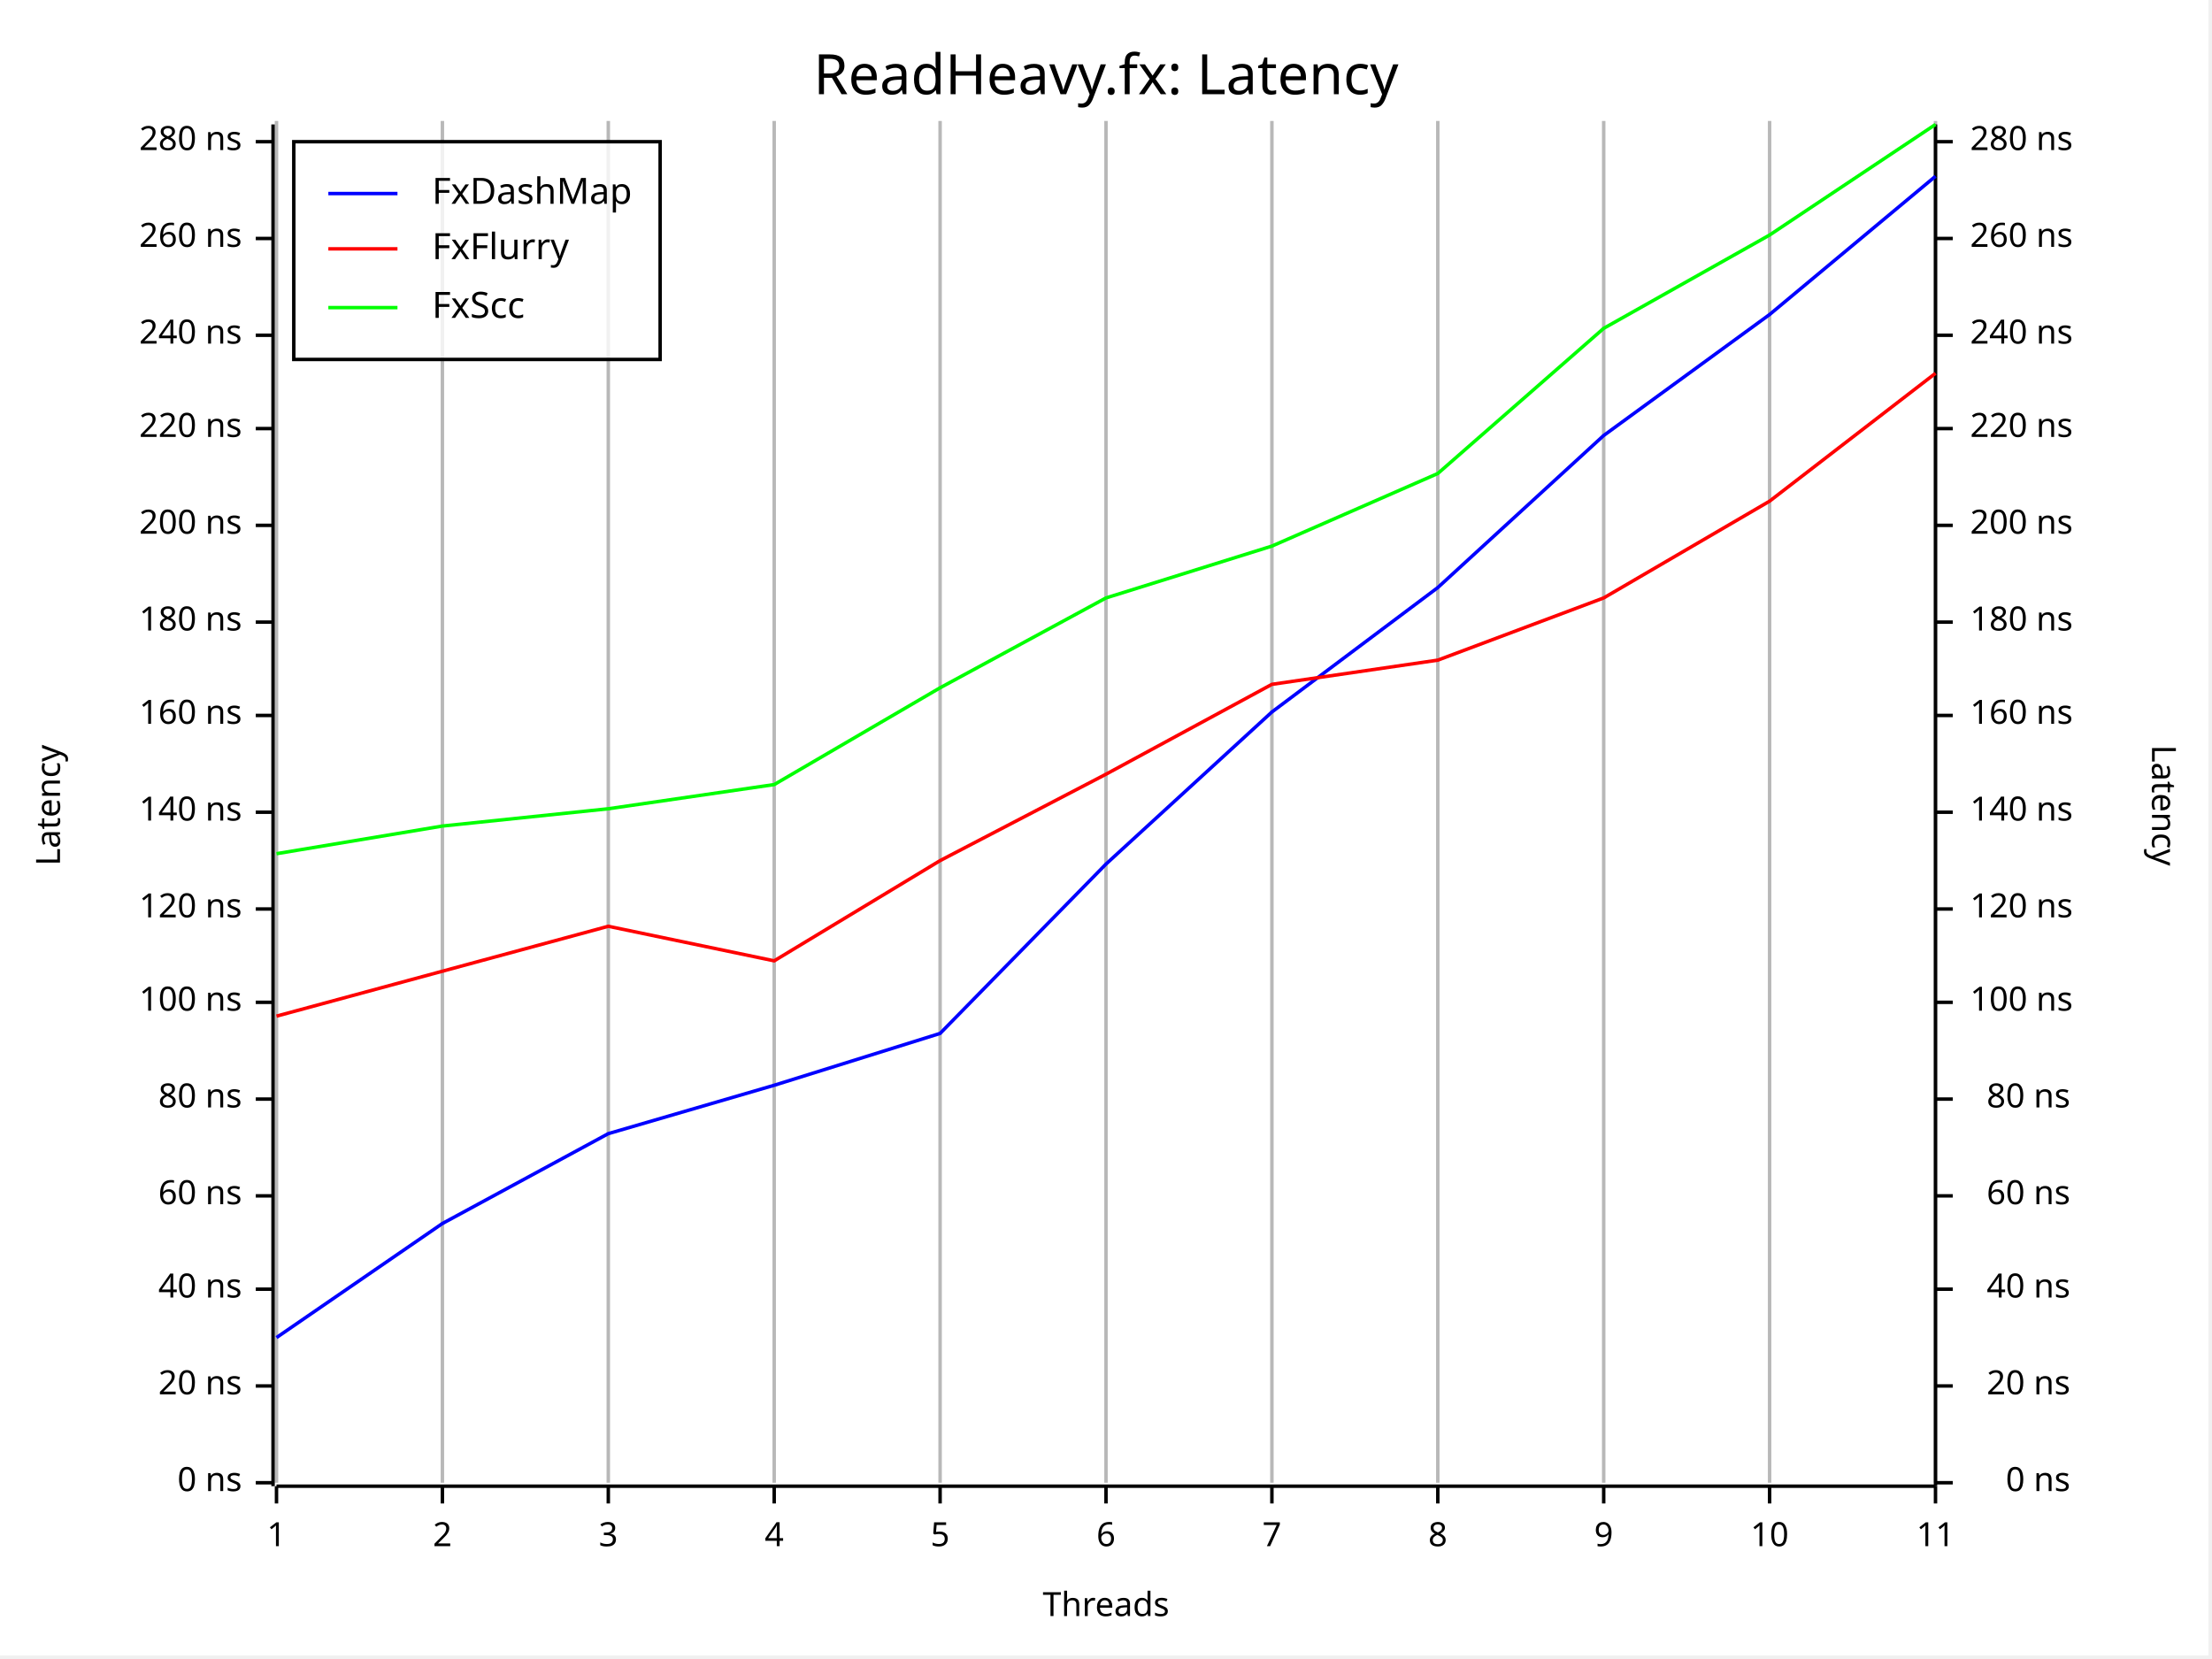
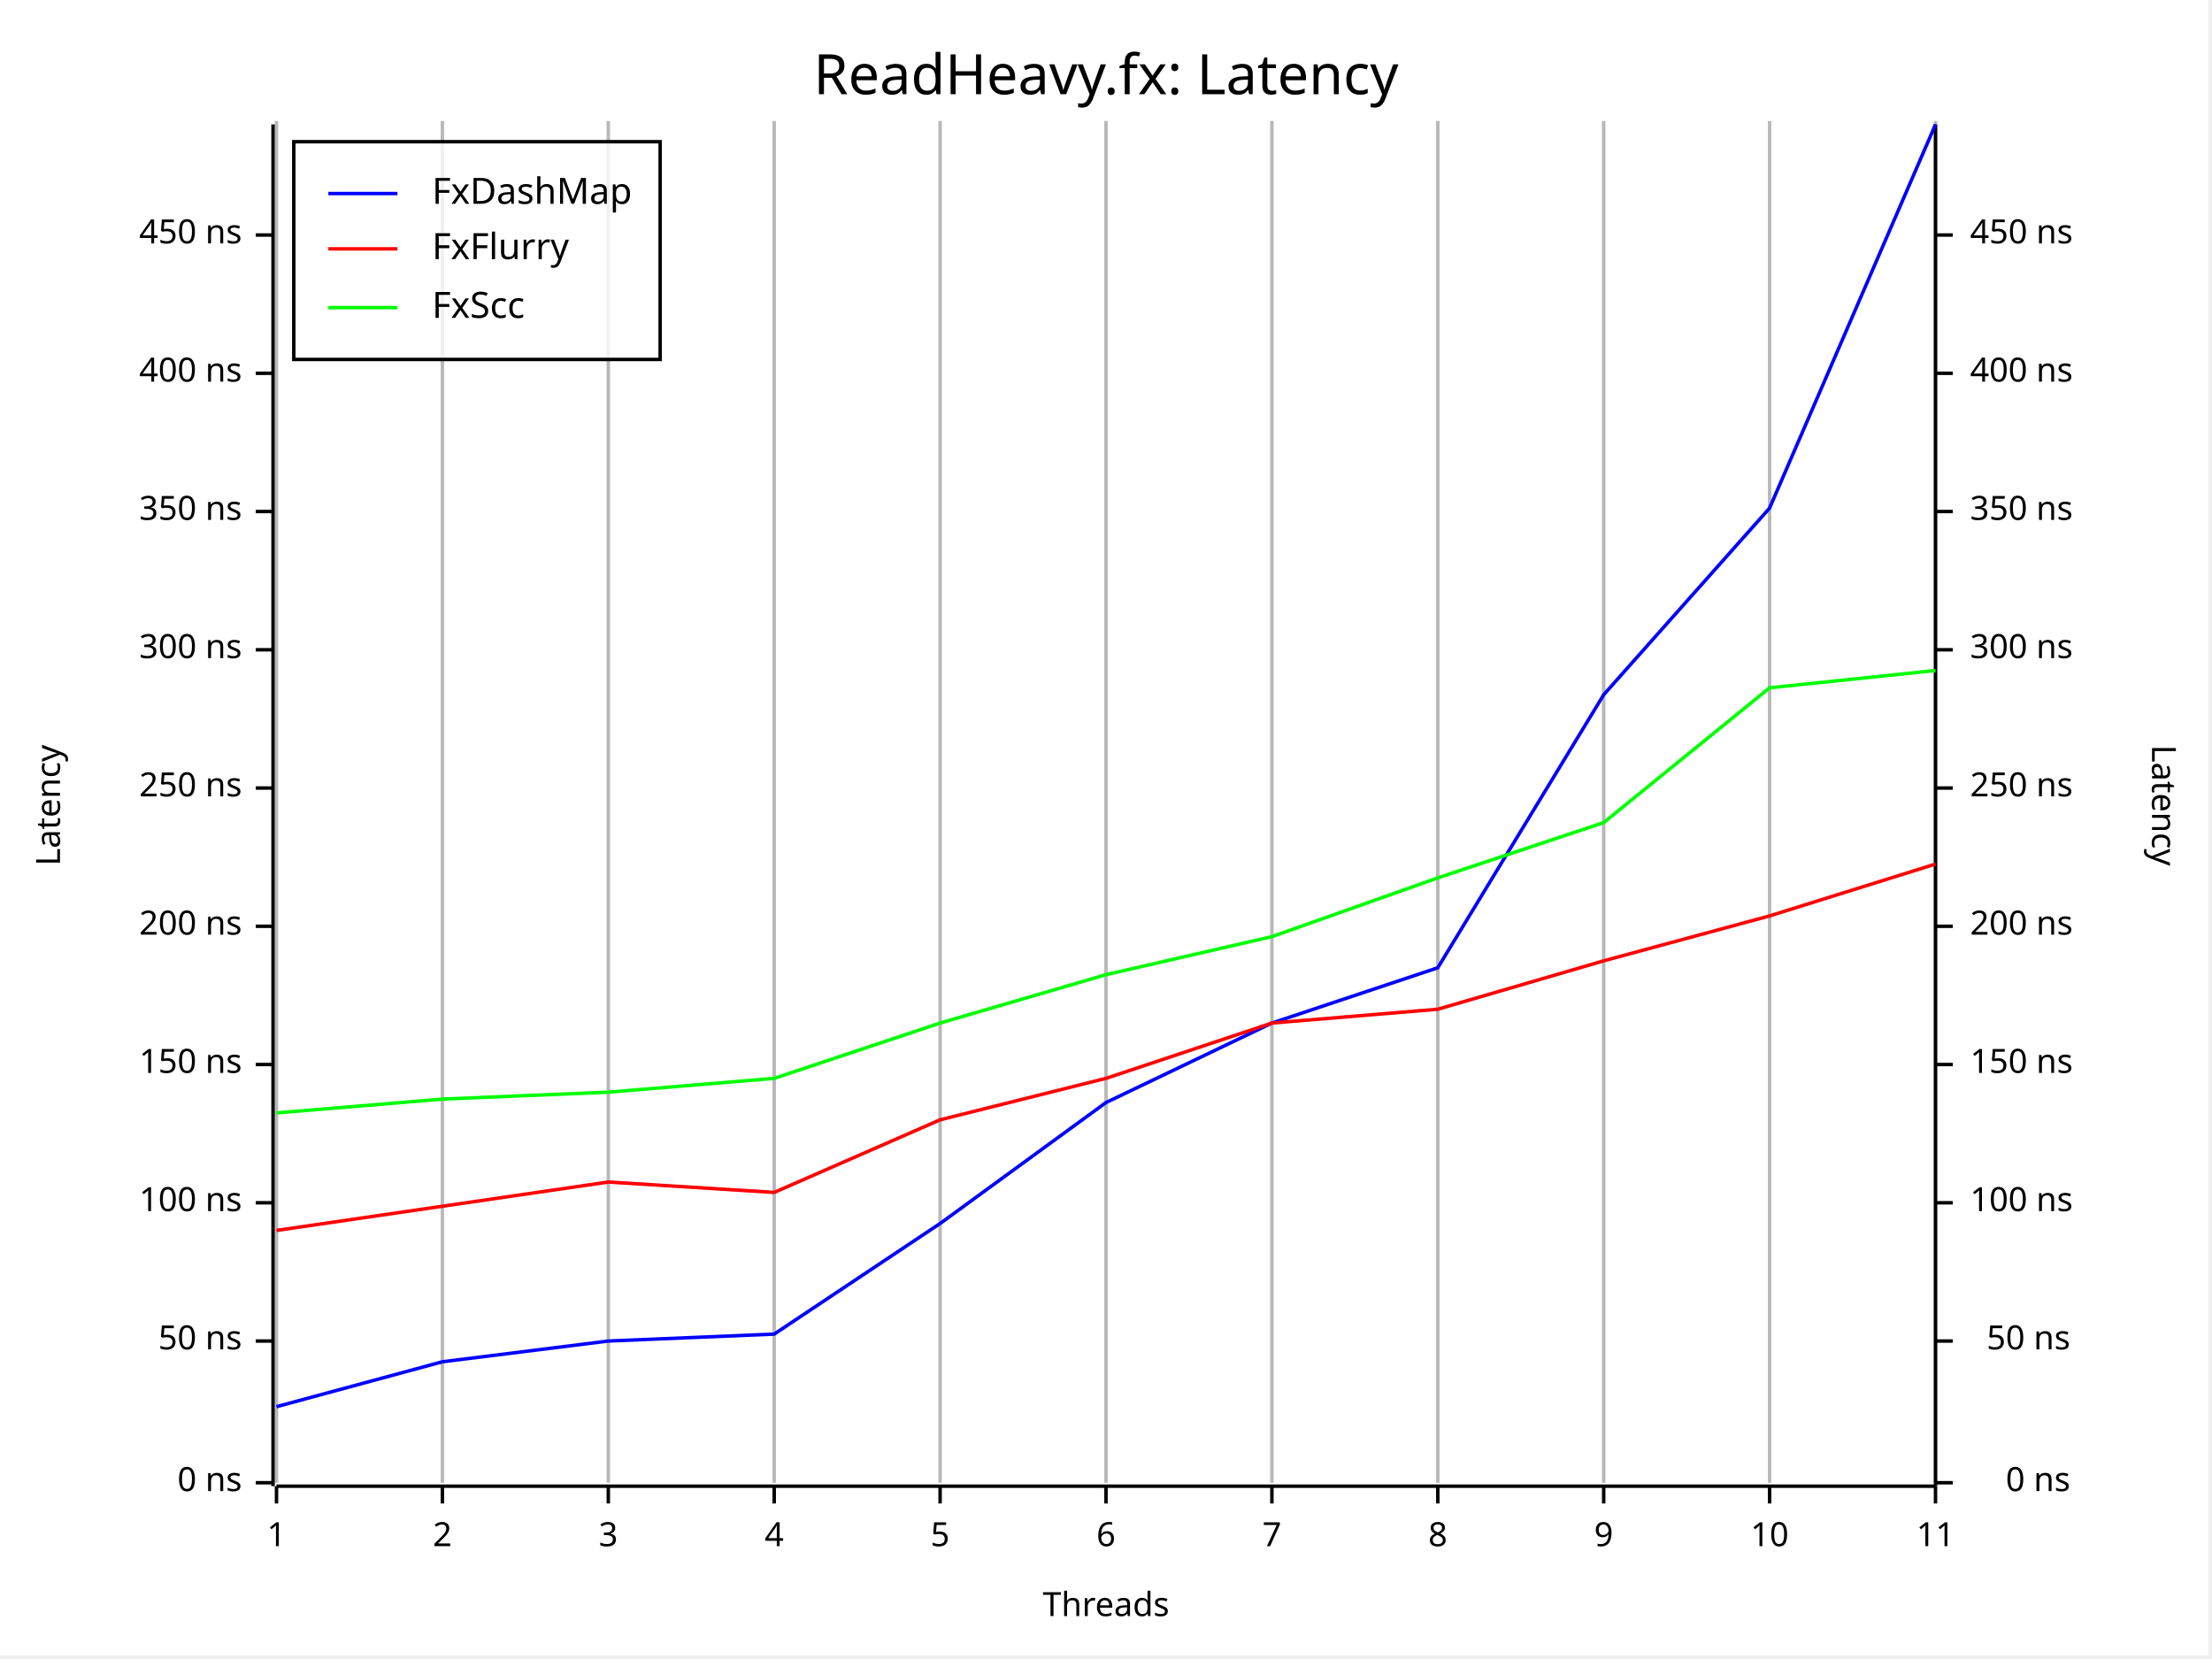
<svg xmlns="http://www.w3.org/2000/svg" width="640" height="480" viewBox="0 0 640 480">
  <rect x="0" y="0" width="639" height="479" opacity="1" fill="#FFFFFF" stroke="none" />
  <text x="320" y="15" dy="0.76em" text-anchor="middle" font-family="Fira Code" font-size="16.129" opacity="1" fill="#000000">
ReadHeavy.fx: Latency
</text>
  <line opacity="0.1" stroke="#000000" stroke-width="1" x1="80" y1="429" x2="80" y2="35" />
  <line opacity="0.1" stroke="#000000" stroke-width="1" x1="128" y1="429" x2="128" y2="35" />
  <line opacity="0.1" stroke="#000000" stroke-width="1" x1="176" y1="429" x2="176" y2="35" />
  <line opacity="0.1" stroke="#000000" stroke-width="1" x1="224" y1="429" x2="224" y2="35" />
  <line opacity="0.1" stroke="#000000" stroke-width="1" x1="272" y1="429" x2="272" y2="35" />
  <line opacity="0.1" stroke="#000000" stroke-width="1" x1="320" y1="429" x2="320" y2="35" />
  <line opacity="0.1" stroke="#000000" stroke-width="1" x1="368" y1="429" x2="368" y2="35" />
  <line opacity="0.1" stroke="#000000" stroke-width="1" x1="416" y1="429" x2="416" y2="35" />
  <line opacity="0.1" stroke="#000000" stroke-width="1" x1="464" y1="429" x2="464" y2="35" />
  <line opacity="0.1" stroke="#000000" stroke-width="1" x1="512" y1="429" x2="512" y2="35" />
  <line opacity="0.1" stroke="#000000" stroke-width="1" x1="560" y1="429" x2="560" y2="35" />
  <text x="10" y="233" dy="0.76em" text-anchor="middle" font-family="sans-serif" font-size="9.677" opacity="1" fill="#000000" transform="rotate(270, 10, 233)">
Latency
</text>
  <text x="320" y="470" dy="-0.5ex" text-anchor="middle" font-family="sans-serif" font-size="9.677" opacity="1" fill="#000000">
Threads
</text>
  <text x="630" y="233" dy="0.76em" text-anchor="middle" font-family="sans-serif" font-size="9.677" opacity="1" fill="#000000" transform="rotate(90, 630, 233)">
Latency
</text>
  <line opacity="0.2" stroke="#000000" stroke-width="1" x1="80" y1="429" x2="80" y2="35" />
  <line opacity="0.2" stroke="#000000" stroke-width="1" x1="128" y1="429" x2="128" y2="35" />
  <line opacity="0.2" stroke="#000000" stroke-width="1" x1="176" y1="429" x2="176" y2="35" />
  <line opacity="0.2" stroke="#000000" stroke-width="1" x1="224" y1="429" x2="224" y2="35" />
  <line opacity="0.2" stroke="#000000" stroke-width="1" x1="272" y1="429" x2="272" y2="35" />
  <line opacity="0.2" stroke="#000000" stroke-width="1" x1="320" y1="429" x2="320" y2="35" />
  <line opacity="0.2" stroke="#000000" stroke-width="1" x1="368" y1="429" x2="368" y2="35" />
  <line opacity="0.2" stroke="#000000" stroke-width="1" x1="416" y1="429" x2="416" y2="35" />
  <line opacity="0.2" stroke="#000000" stroke-width="1" x1="464" y1="429" x2="464" y2="35" />
  <line opacity="0.2" stroke="#000000" stroke-width="1" x1="512" y1="429" x2="512" y2="35" />
  <line opacity="0.2" stroke="#000000" stroke-width="1" x1="560" y1="429" x2="560" y2="35" />
  <polyline fill="none" opacity="1" stroke="#000000" stroke-width="1" points="79,36 79,430 " />
  <text x="70" y="429" dy="0.5ex" text-anchor="end" font-family="sans-serif" font-size="9.677" opacity="1" fill="#000000">
0 ns
</text>
  <polyline fill="none" opacity="1" stroke="#000000" stroke-width="1" points="74,429 79,429 " />
-   <text x="70" y="401" dy="0.5ex" text-anchor="end" font-family="sans-serif" font-size="9.677" opacity="1" fill="#000000">
- 20 ns
+   <text x="70" y="388" dy="0.5ex" text-anchor="end" font-family="sans-serif" font-size="9.677" opacity="1" fill="#000000">
+ 50 ns
</text>
-   <polyline fill="none" opacity="1" stroke="#000000" stroke-width="1" points="74,401 79,401 " />
-   <text x="70" y="373" dy="0.5ex" text-anchor="end" font-family="sans-serif" font-size="9.677" opacity="1" fill="#000000">
- 40 ns
- </text>
-   <polyline fill="none" opacity="1" stroke="#000000" stroke-width="1" points="74,373 79,373 " />
-   <text x="70" y="346" dy="0.5ex" text-anchor="end" font-family="sans-serif" font-size="9.677" opacity="1" fill="#000000">
- 60 ns
- </text>
-   <polyline fill="none" opacity="1" stroke="#000000" stroke-width="1" points="74,346 79,346 " />
-   <text x="70" y="318" dy="0.5ex" text-anchor="end" font-family="sans-serif" font-size="9.677" opacity="1" fill="#000000">
- 80 ns
- </text>
-   <polyline fill="none" opacity="1" stroke="#000000" stroke-width="1" points="74,318 79,318 " />
-   <text x="70" y="290" dy="0.5ex" text-anchor="end" font-family="sans-serif" font-size="9.677" opacity="1" fill="#000000">
+   <polyline fill="none" opacity="1" stroke="#000000" stroke-width="1" points="74,388 79,388 " />
+   <text x="70" y="348" dy="0.5ex" text-anchor="end" font-family="sans-serif" font-size="9.677" opacity="1" fill="#000000">
100 ns
</text>
-   <polyline fill="none" opacity="1" stroke="#000000" stroke-width="1" points="74,290 79,290 " />
-   <text x="70" y="263" dy="0.5ex" text-anchor="end" font-family="sans-serif" font-size="9.677" opacity="1" fill="#000000">
- 120 ns
+   <polyline fill="none" opacity="1" stroke="#000000" stroke-width="1" points="74,348 79,348 " />
+   <text x="70" y="308" dy="0.5ex" text-anchor="end" font-family="sans-serif" font-size="9.677" opacity="1" fill="#000000">
+ 150 ns
</text>
-   <polyline fill="none" opacity="1" stroke="#000000" stroke-width="1" points="74,263 79,263 " />
-   <text x="70" y="235" dy="0.5ex" text-anchor="end" font-family="sans-serif" font-size="9.677" opacity="1" fill="#000000">
- 140 ns
- </text>
-   <polyline fill="none" opacity="1" stroke="#000000" stroke-width="1" points="74,235 79,235 " />
-   <text x="70" y="207" dy="0.5ex" text-anchor="end" font-family="sans-serif" font-size="9.677" opacity="1" fill="#000000">
- 160 ns
- </text>
-   <polyline fill="none" opacity="1" stroke="#000000" stroke-width="1" points="74,207 79,207 " />
-   <text x="70" y="180" dy="0.5ex" text-anchor="end" font-family="sans-serif" font-size="9.677" opacity="1" fill="#000000">
- 180 ns
- </text>
-   <polyline fill="none" opacity="1" stroke="#000000" stroke-width="1" points="74,180 79,180 " />
-   <text x="70" y="152" dy="0.5ex" text-anchor="end" font-family="sans-serif" font-size="9.677" opacity="1" fill="#000000">
+   <polyline fill="none" opacity="1" stroke="#000000" stroke-width="1" points="74,308 79,308 " />
+   <text x="70" y="268" dy="0.5ex" text-anchor="end" font-family="sans-serif" font-size="9.677" opacity="1" fill="#000000">
200 ns
</text>
-   <polyline fill="none" opacity="1" stroke="#000000" stroke-width="1" points="74,152 79,152 " />
-   <text x="70" y="124" dy="0.5ex" text-anchor="end" font-family="sans-serif" font-size="9.677" opacity="1" fill="#000000">
- 220 ns
+   <polyline fill="none" opacity="1" stroke="#000000" stroke-width="1" points="74,268 79,268 " />
+   <text x="70" y="228" dy="0.5ex" text-anchor="end" font-family="sans-serif" font-size="9.677" opacity="1" fill="#000000">
+ 250 ns
</text>
-   <polyline fill="none" opacity="1" stroke="#000000" stroke-width="1" points="74,124 79,124 " />
-   <text x="70" y="97" dy="0.5ex" text-anchor="end" font-family="sans-serif" font-size="9.677" opacity="1" fill="#000000">
- 240 ns
+   <polyline fill="none" opacity="1" stroke="#000000" stroke-width="1" points="74,228 79,228 " />
+   <text x="70" y="188" dy="0.5ex" text-anchor="end" font-family="sans-serif" font-size="9.677" opacity="1" fill="#000000">
+ 300 ns
</text>
-   <polyline fill="none" opacity="1" stroke="#000000" stroke-width="1" points="74,97 79,97 " />
-   <text x="70" y="69" dy="0.5ex" text-anchor="end" font-family="sans-serif" font-size="9.677" opacity="1" fill="#000000">
- 260 ns
+   <polyline fill="none" opacity="1" stroke="#000000" stroke-width="1" points="74,188 79,188 " />
+   <text x="70" y="148" dy="0.5ex" text-anchor="end" font-family="sans-serif" font-size="9.677" opacity="1" fill="#000000">
+ 350 ns
</text>
-   <polyline fill="none" opacity="1" stroke="#000000" stroke-width="1" points="74,69 79,69 " />
-   <text x="70" y="41" dy="0.5ex" text-anchor="end" font-family="sans-serif" font-size="9.677" opacity="1" fill="#000000">
- 280 ns
+   <polyline fill="none" opacity="1" stroke="#000000" stroke-width="1" points="74,148 79,148 " />
+   <text x="70" y="108" dy="0.5ex" text-anchor="end" font-family="sans-serif" font-size="9.677" opacity="1" fill="#000000">
+ 400 ns
</text>
-   <polyline fill="none" opacity="1" stroke="#000000" stroke-width="1" points="74,41 79,41 " />
+   <polyline fill="none" opacity="1" stroke="#000000" stroke-width="1" points="74,108 79,108 " />
+   <text x="70" y="68" dy="0.5ex" text-anchor="end" font-family="sans-serif" font-size="9.677" opacity="1" fill="#000000">
+ 450 ns
+ </text>
+   <polyline fill="none" opacity="1" stroke="#000000" stroke-width="1" points="74,68 79,68 " />
  <polyline fill="none" opacity="1" stroke="#000000" stroke-width="1" points="80,430 560,430 " />
  <text x="80" y="440" dy="0.76em" text-anchor="middle" font-family="sans-serif" font-size="9.677" opacity="1" fill="#000000">
1
</text>
  <polyline fill="none" opacity="1" stroke="#000000" stroke-width="1" points="80,430 80,435 " />
  <text x="128" y="440" dy="0.76em" text-anchor="middle" font-family="sans-serif" font-size="9.677" opacity="1" fill="#000000">
2
</text>
  <polyline fill="none" opacity="1" stroke="#000000" stroke-width="1" points="128,430 128,435 " />
  <text x="176" y="440" dy="0.76em" text-anchor="middle" font-family="sans-serif" font-size="9.677" opacity="1" fill="#000000">
3
</text>
  <polyline fill="none" opacity="1" stroke="#000000" stroke-width="1" points="176,430 176,435 " />
  <text x="224" y="440" dy="0.76em" text-anchor="middle" font-family="sans-serif" font-size="9.677" opacity="1" fill="#000000">
4
</text>
  <polyline fill="none" opacity="1" stroke="#000000" stroke-width="1" points="224,430 224,435 " />
  <text x="272" y="440" dy="0.76em" text-anchor="middle" font-family="sans-serif" font-size="9.677" opacity="1" fill="#000000">
5
</text>
  <polyline fill="none" opacity="1" stroke="#000000" stroke-width="1" points="272,430 272,435 " />
  <text x="320" y="440" dy="0.76em" text-anchor="middle" font-family="sans-serif" font-size="9.677" opacity="1" fill="#000000">
6
</text>
  <polyline fill="none" opacity="1" stroke="#000000" stroke-width="1" points="320,430 320,435 " />
  <text x="368" y="440" dy="0.76em" text-anchor="middle" font-family="sans-serif" font-size="9.677" opacity="1" fill="#000000">
7
</text>
  <polyline fill="none" opacity="1" stroke="#000000" stroke-width="1" points="368,430 368,435 " />
  <text x="416" y="440" dy="0.76em" text-anchor="middle" font-family="sans-serif" font-size="9.677" opacity="1" fill="#000000">
8
</text>
  <polyline fill="none" opacity="1" stroke="#000000" stroke-width="1" points="416,430 416,435 " />
  <text x="464" y="440" dy="0.76em" text-anchor="middle" font-family="sans-serif" font-size="9.677" opacity="1" fill="#000000">
9
</text>
  <polyline fill="none" opacity="1" stroke="#000000" stroke-width="1" points="464,430 464,435 " />
  <text x="512" y="440" dy="0.76em" text-anchor="middle" font-family="sans-serif" font-size="9.677" opacity="1" fill="#000000">
10
</text>
  <polyline fill="none" opacity="1" stroke="#000000" stroke-width="1" points="512,430 512,435 " />
  <text x="560" y="440" dy="0.76em" text-anchor="middle" font-family="sans-serif" font-size="9.677" opacity="1" fill="#000000">
11
</text>
  <polyline fill="none" opacity="1" stroke="#000000" stroke-width="1" points="560,430 560,435 " />
  <polyline fill="none" opacity="1" stroke="#000000" stroke-width="1" points="560,36 560,430 " />
  <text x="599" y="429" dy="0.5ex" text-anchor="end" font-family="sans-serif" font-size="9.677" opacity="1" fill="#000000">
0 ns
</text>
  <polyline fill="none" opacity="1" stroke="#000000" stroke-width="1" points="560,429 565,429 " />
-   <text x="599" y="401" dy="0.5ex" text-anchor="end" font-family="sans-serif" font-size="9.677" opacity="1" fill="#000000">
- 20 ns
+   <text x="599" y="388" dy="0.5ex" text-anchor="end" font-family="sans-serif" font-size="9.677" opacity="1" fill="#000000">
+ 50 ns
</text>
-   <polyline fill="none" opacity="1" stroke="#000000" stroke-width="1" points="560,401 565,401 " />
-   <text x="599" y="373" dy="0.5ex" text-anchor="end" font-family="sans-serif" font-size="9.677" opacity="1" fill="#000000">
- 40 ns
- </text>
-   <polyline fill="none" opacity="1" stroke="#000000" stroke-width="1" points="560,373 565,373 " />
-   <text x="599" y="346" dy="0.5ex" text-anchor="end" font-family="sans-serif" font-size="9.677" opacity="1" fill="#000000">
- 60 ns
- </text>
-   <polyline fill="none" opacity="1" stroke="#000000" stroke-width="1" points="560,346 565,346 " />
-   <text x="599" y="318" dy="0.5ex" text-anchor="end" font-family="sans-serif" font-size="9.677" opacity="1" fill="#000000">
- 80 ns
- </text>
-   <polyline fill="none" opacity="1" stroke="#000000" stroke-width="1" points="560,318 565,318 " />
-   <text x="570" y="290" dy="0.5ex" text-anchor="start" font-family="sans-serif" font-size="9.677" opacity="1" fill="#000000">
+   <polyline fill="none" opacity="1" stroke="#000000" stroke-width="1" points="560,388 565,388 " />
+   <text x="570" y="348" dy="0.5ex" text-anchor="start" font-family="sans-serif" font-size="9.677" opacity="1" fill="#000000">
100 ns
</text>
-   <polyline fill="none" opacity="1" stroke="#000000" stroke-width="1" points="560,290 565,290 " />
-   <text x="570" y="263" dy="0.5ex" text-anchor="start" font-family="sans-serif" font-size="9.677" opacity="1" fill="#000000">
- 120 ns
+   <polyline fill="none" opacity="1" stroke="#000000" stroke-width="1" points="560,348 565,348 " />
+   <text x="570" y="308" dy="0.5ex" text-anchor="start" font-family="sans-serif" font-size="9.677" opacity="1" fill="#000000">
+ 150 ns
</text>
-   <polyline fill="none" opacity="1" stroke="#000000" stroke-width="1" points="560,263 565,263 " />
-   <text x="570" y="235" dy="0.5ex" text-anchor="start" font-family="sans-serif" font-size="9.677" opacity="1" fill="#000000">
- 140 ns
- </text>
-   <polyline fill="none" opacity="1" stroke="#000000" stroke-width="1" points="560,235 565,235 " />
-   <text x="570" y="207" dy="0.5ex" text-anchor="start" font-family="sans-serif" font-size="9.677" opacity="1" fill="#000000">
- 160 ns
- </text>
-   <polyline fill="none" opacity="1" stroke="#000000" stroke-width="1" points="560,207 565,207 " />
-   <text x="570" y="180" dy="0.5ex" text-anchor="start" font-family="sans-serif" font-size="9.677" opacity="1" fill="#000000">
- 180 ns
- </text>
-   <polyline fill="none" opacity="1" stroke="#000000" stroke-width="1" points="560,180 565,180 " />
-   <text x="570" y="152" dy="0.5ex" text-anchor="start" font-family="sans-serif" font-size="9.677" opacity="1" fill="#000000">
+   <polyline fill="none" opacity="1" stroke="#000000" stroke-width="1" points="560,308 565,308 " />
+   <text x="570" y="268" dy="0.5ex" text-anchor="start" font-family="sans-serif" font-size="9.677" opacity="1" fill="#000000">
200 ns
</text>
-   <polyline fill="none" opacity="1" stroke="#000000" stroke-width="1" points="560,152 565,152 " />
-   <text x="570" y="124" dy="0.5ex" text-anchor="start" font-family="sans-serif" font-size="9.677" opacity="1" fill="#000000">
- 220 ns
+   <polyline fill="none" opacity="1" stroke="#000000" stroke-width="1" points="560,268 565,268 " />
+   <text x="570" y="228" dy="0.5ex" text-anchor="start" font-family="sans-serif" font-size="9.677" opacity="1" fill="#000000">
+ 250 ns
</text>
-   <polyline fill="none" opacity="1" stroke="#000000" stroke-width="1" points="560,124 565,124 " />
-   <text x="570" y="97" dy="0.5ex" text-anchor="start" font-family="sans-serif" font-size="9.677" opacity="1" fill="#000000">
- 240 ns
+   <polyline fill="none" opacity="1" stroke="#000000" stroke-width="1" points="560,228 565,228 " />
+   <text x="570" y="188" dy="0.5ex" text-anchor="start" font-family="sans-serif" font-size="9.677" opacity="1" fill="#000000">
+ 300 ns
</text>
-   <polyline fill="none" opacity="1" stroke="#000000" stroke-width="1" points="560,97 565,97 " />
-   <text x="570" y="69" dy="0.5ex" text-anchor="start" font-family="sans-serif" font-size="9.677" opacity="1" fill="#000000">
- 260 ns
+   <polyline fill="none" opacity="1" stroke="#000000" stroke-width="1" points="560,188 565,188 " />
+   <text x="570" y="148" dy="0.5ex" text-anchor="start" font-family="sans-serif" font-size="9.677" opacity="1" fill="#000000">
+ 350 ns
</text>
-   <polyline fill="none" opacity="1" stroke="#000000" stroke-width="1" points="560,69 565,69 " />
-   <text x="570" y="41" dy="0.5ex" text-anchor="start" font-family="sans-serif" font-size="9.677" opacity="1" fill="#000000">
- 280 ns
+   <polyline fill="none" opacity="1" stroke="#000000" stroke-width="1" points="560,148 565,148 " />
+   <text x="570" y="108" dy="0.5ex" text-anchor="start" font-family="sans-serif" font-size="9.677" opacity="1" fill="#000000">
+ 400 ns
</text>
-   <polyline fill="none" opacity="1" stroke="#000000" stroke-width="1" points="560,41 565,41 " />
-   <polyline fill="none" opacity="1" stroke="#0000FF" stroke-width="1" points="80,387 128,354 176,328 224,314 272,299 320,250 368,206 416,170 464,126 512,91 560,51 " />
-   <polyline fill="none" opacity="1" stroke="#FF0000" stroke-width="1" points="80,294 128,281 176,268 224,278 272,249 320,224 368,198 416,191 464,173 512,145 560,108 " />
-   <polyline fill="none" opacity="1" stroke="#00FF00" stroke-width="1" points="80,247 128,239 176,234 224,227 272,199 320,173 368,158 416,137 464,95 512,68 560,36 " />
+   <polyline fill="none" opacity="1" stroke="#000000" stroke-width="1" points="560,108 565,108 " />
+   <text x="570" y="68" dy="0.5ex" text-anchor="start" font-family="sans-serif" font-size="9.677" opacity="1" fill="#000000">
+ 450 ns
+ </text>
+   <polyline fill="none" opacity="1" stroke="#000000" stroke-width="1" points="560,68 565,68 " />
+   <polyline fill="none" opacity="1" stroke="#0000FF" stroke-width="1" points="80,407 128,394 176,388 224,386 272,354 320,319 368,296 416,280 464,201 512,147 560,36 " />
+   <polyline fill="none" opacity="1" stroke="#FF0000" stroke-width="1" points="80,356 128,349 176,342 224,345 272,324 320,312 368,296 416,292 464,278 512,265 560,250 " />
+   <polyline fill="none" opacity="1" stroke="#00FF00" stroke-width="1" points="80,322 128,318 176,316 224,312 272,296 320,282 368,271 416,254 464,238 512,199 560,194 " />
  <rect x="85" y="41" width="106" height="63" opacity="0.8" fill="#FFFFFF" stroke="none" />
  <rect x="85" y="41" width="106" height="63" opacity="1" fill="none" stroke="#000000" />
  <text x="125" y="51" dy="0.76em" text-anchor="start" font-family="Fira Code" font-size="10.484" opacity="1" fill="#000000">
FxDashMap
</text>
  <text x="125" y="67" dy="0.76em" text-anchor="start" font-family="Fira Code" font-size="10.484" opacity="1" fill="#000000">
FxFlurry
</text>
  <text x="125" y="84" dy="0.76em" text-anchor="start" font-family="Fira Code" font-size="10.484" opacity="1" fill="#000000">
FxScc
</text>
  <polyline fill="none" opacity="1" stroke="#0000FF" stroke-width="1" points="95,56 115,56 " />
  <polyline fill="none" opacity="1" stroke="#FF0000" stroke-width="1" points="95,72 115,72 " />
  <polyline fill="none" opacity="1" stroke="#00FF00" stroke-width="1" points="95,89 115,89 " />
</svg>
